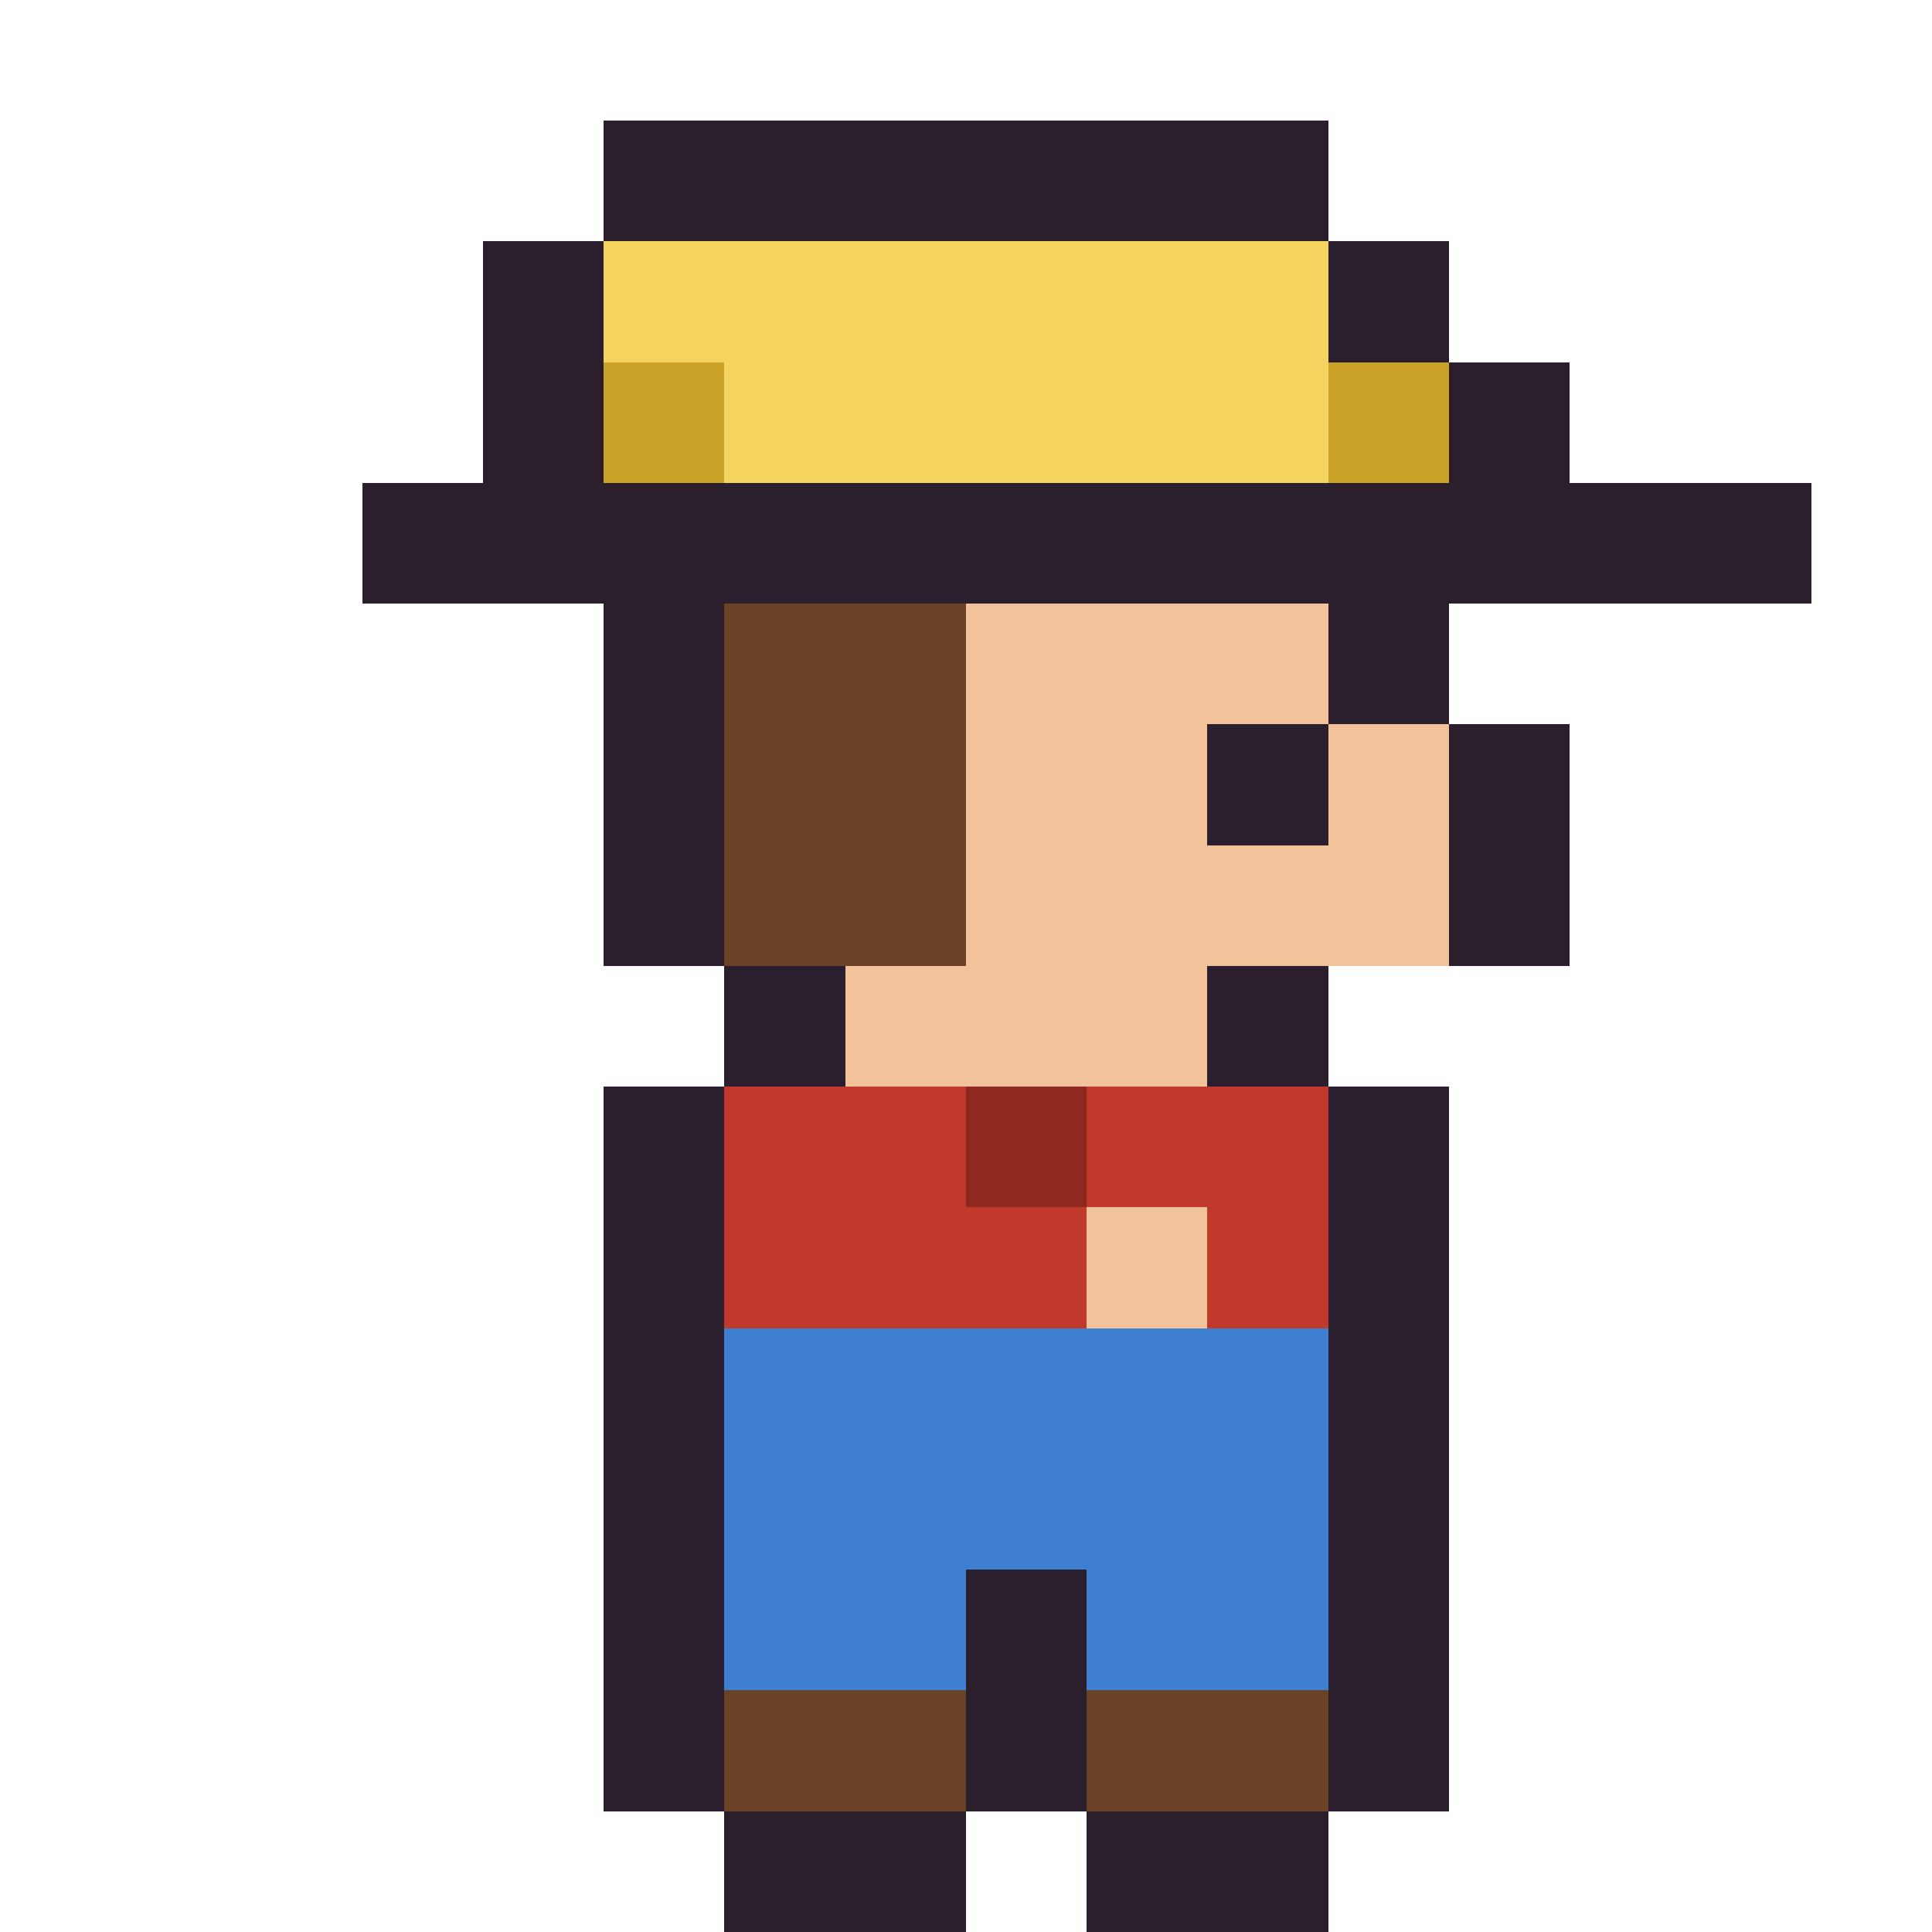
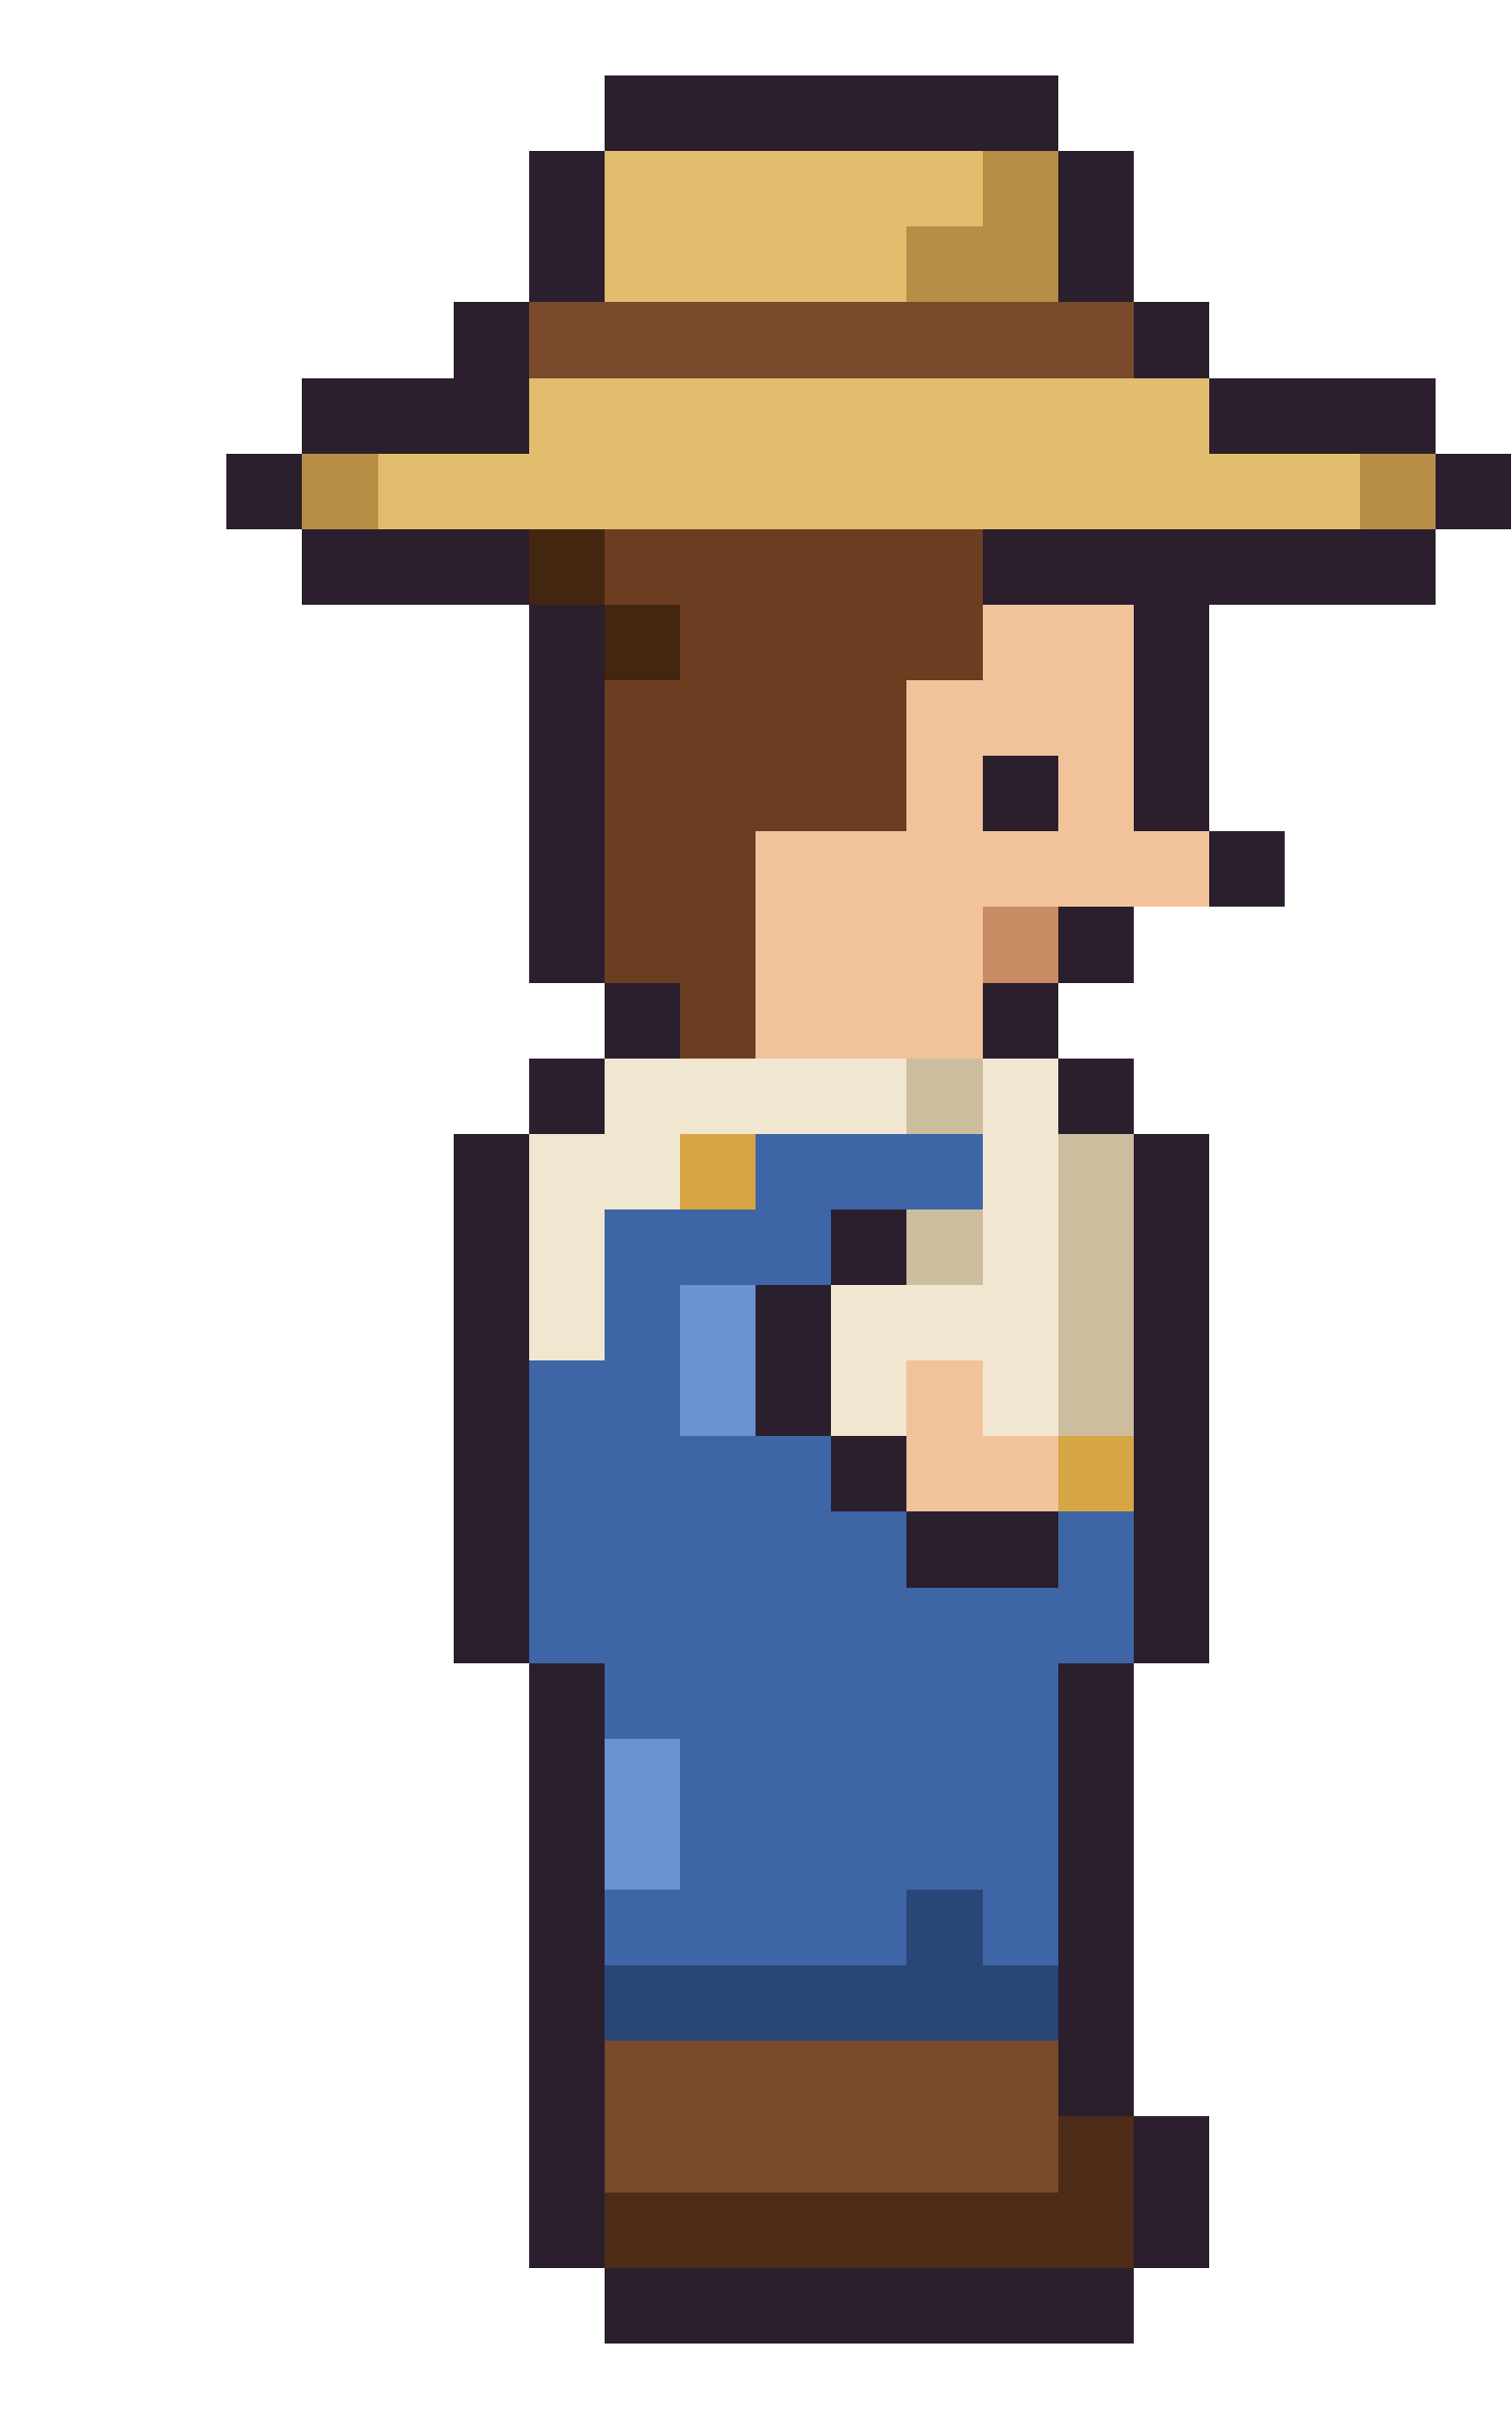
- <svg xmlns="http://www.w3.org/2000/svg" viewBox="0 0 16 16" width="16" height="16" shape-rendering="crispEdges">
-   <rect x="5" y="1" width="6" height="1" fill="#2b1f2e" />
-   <rect x="4" y="2" width="1" height="1" fill="#2b1f2e" />
-   <rect x="5" y="2" width="6" height="1" fill="#f4d35e" />
-   <rect x="11" y="2" width="1" height="1" fill="#2b1f2e" />
-   <rect x="4" y="3" width="1" height="1" fill="#2b1f2e" />
-   <rect x="5" y="3" width="1" height="1" fill="#c9a227" />
-   <rect x="6" y="3" width="5" height="1" fill="#f4d35e" />
-   <rect x="11" y="3" width="1" height="1" fill="#c9a227" />
-   <rect x="12" y="3" width="1" height="1" fill="#2b1f2e" />
-   <rect x="3" y="4" width="12" height="1" fill="#2b1f2e" />
-   <rect x="5" y="5" width="1" height="1" fill="#2b1f2e" />
-   <rect x="6" y="5" width="2" height="1" fill="#6b4226" />
-   <rect x="8" y="5" width="3" height="1" fill="#f2c39b" />
-   <rect x="11" y="5" width="1" height="1" fill="#2b1f2e" />
-   <rect x="5" y="6" width="1" height="1" fill="#2b1f2e" />
-   <rect x="6" y="6" width="2" height="1" fill="#6b4226" />
-   <rect x="8" y="6" width="2" height="1" fill="#f2c39b" />
-   <rect x="10" y="6" width="1" height="1" fill="#2b1f2e" />
-   <rect x="11" y="6" width="1" height="1" fill="#f2c39b" />
-   <rect x="12" y="6" width="1" height="1" fill="#2b1f2e" />
-   <rect x="5" y="7" width="1" height="1" fill="#2b1f2e" />
-   <rect x="6" y="7" width="2" height="1" fill="#6b4226" />
-   <rect x="8" y="7" width="4" height="1" fill="#f2c39b" />
-   <rect x="12" y="7" width="1" height="1" fill="#2b1f2e" />
-   <rect x="6" y="8" width="1" height="1" fill="#2b1f2e" />
-   <rect x="7" y="8" width="3" height="1" fill="#f2c39b" />
-   <rect x="10" y="8" width="1" height="1" fill="#2b1f2e" />
-   <rect x="5" y="9" width="1" height="1" fill="#2b1f2e" />
-   <rect x="6" y="9" width="2" height="1" fill="#c0392b" />
-   <rect x="8" y="9" width="1" height="1" fill="#8e2920" />
-   <rect x="9" y="9" width="2" height="1" fill="#c0392b" />
-   <rect x="11" y="9" width="1" height="1" fill="#2b1f2e" />
-   <rect x="5" y="10" width="1" height="1" fill="#2b1f2e" />
-   <rect x="6" y="10" width="3" height="1" fill="#c0392b" />
-   <rect x="9" y="10" width="1" height="1" fill="#f2c39b" />
-   <rect x="10" y="10" width="1" height="1" fill="#c0392b" />
-   <rect x="11" y="10" width="1" height="1" fill="#2b1f2e" />
-   <rect x="5" y="11" width="1" height="1" fill="#2b1f2e" />
-   <rect x="6" y="11" width="5" height="1" fill="#3f7fd1" />
-   <rect x="11" y="11" width="1" height="1" fill="#2b1f2e" />
-   <rect x="5" y="12" width="1" height="1" fill="#2b1f2e" />
-   <rect x="6" y="12" width="5" height="1" fill="#3f7fd1" />
-   <rect x="11" y="12" width="1" height="1" fill="#2b1f2e" />
-   <rect x="5" y="13" width="1" height="1" fill="#2b1f2e" />
-   <rect x="6" y="13" width="2" height="1" fill="#3f7fd1" />
+ <svg xmlns="http://www.w3.org/2000/svg" viewBox="0 0 20 32" width="20" height="32" shape-rendering="crispEdges">
+   <rect x="8" y="1" width="6" height="1" fill="#2b1f2e" />
+   <rect x="7" y="2" width="1" height="1" fill="#2b1f2e" />
+   <rect x="8" y="2" width="5" height="1" fill="#e2bd6e" />
+   <rect x="13" y="2" width="1" height="1" fill="#b88d45" />
+   <rect x="14" y="2" width="1" height="1" fill="#2b1f2e" />
+   <rect x="7" y="3" width="1" height="1" fill="#2b1f2e" />
+   <rect x="8" y="3" width="4" height="1" fill="#e2bd6e" />
+   <rect x="12" y="3" width="2" height="1" fill="#b88d45" />
+   <rect x="14" y="3" width="1" height="1" fill="#2b1f2e" />
+   <rect x="6" y="4" width="1" height="1" fill="#2b1f2e" />
+   <rect x="7" y="4" width="8" height="1" fill="#7a4a2b" />
+   <rect x="15" y="4" width="1" height="1" fill="#2b1f2e" />
+   <rect x="4" y="5" width="3" height="1" fill="#2b1f2e" />
+   <rect x="7" y="5" width="9" height="1" fill="#e2bd6e" />
+   <rect x="16" y="5" width="3" height="1" fill="#2b1f2e" />
+   <rect x="3" y="6" width="1" height="1" fill="#2b1f2e" />
+   <rect x="4" y="6" width="1" height="1" fill="#b88d45" />
+   <rect x="5" y="6" width="13" height="1" fill="#e2bd6e" />
+   <rect x="18" y="6" width="1" height="1" fill="#b88d45" />
+   <rect x="19" y="6" width="1" height="1" fill="#2b1f2e" />
+   <rect x="4" y="7" width="3" height="1" fill="#2b1f2e" />
+   <rect x="7" y="7" width="1" height="1" fill="#43260f" />
+   <rect x="8" y="7" width="5" height="1" fill="#6b3e22" />
+   <rect x="13" y="7" width="6" height="1" fill="#2b1f2e" />
+   <rect x="7" y="8" width="1" height="1" fill="#2b1f2e" />
+   <rect x="8" y="8" width="1" height="1" fill="#43260f" />
+   <rect x="9" y="8" width="4" height="1" fill="#6b3e22" />
+   <rect x="13" y="8" width="2" height="1" fill="#f2c39b" />
+   <rect x="15" y="8" width="1" height="1" fill="#2b1f2e" />
+   <rect x="7" y="9" width="1" height="1" fill="#2b1f2e" />
+   <rect x="8" y="9" width="4" height="1" fill="#6b3e22" />
+   <rect x="12" y="9" width="3" height="1" fill="#f2c39b" />
+   <rect x="15" y="9" width="1" height="1" fill="#2b1f2e" />
+   <rect x="7" y="10" width="1" height="1" fill="#2b1f2e" />
+   <rect x="8" y="10" width="4" height="1" fill="#6b3e22" />
+   <rect x="12" y="10" width="1" height="1" fill="#f2c39b" />
+   <rect x="13" y="10" width="1" height="1" fill="#2b1f2e" />
+   <rect x="14" y="10" width="1" height="1" fill="#f2c39b" />
+   <rect x="15" y="10" width="1" height="1" fill="#2b1f2e" />
+   <rect x="7" y="11" width="1" height="1" fill="#2b1f2e" />
+   <rect x="8" y="11" width="2" height="1" fill="#6b3e22" />
+   <rect x="10" y="11" width="6" height="1" fill="#f2c39b" />
+   <rect x="16" y="11" width="1" height="1" fill="#2b1f2e" />
+   <rect x="7" y="12" width="1" height="1" fill="#2b1f2e" />
+   <rect x="8" y="12" width="2" height="1" fill="#6b3e22" />
+   <rect x="10" y="12" width="3" height="1" fill="#f2c39b" />
+   <rect x="13" y="12" width="1" height="1" fill="#c98b63" />
+   <rect x="14" y="12" width="1" height="1" fill="#2b1f2e" />
  <rect x="8" y="13" width="1" height="1" fill="#2b1f2e" />
-   <rect x="9" y="13" width="2" height="1" fill="#3f7fd1" />
-   <rect x="11" y="13" width="1" height="1" fill="#2b1f2e" />
-   <rect x="5" y="14" width="1" height="1" fill="#2b1f2e" />
-   <rect x="6" y="14" width="2" height="1" fill="#6b4226" />
-   <rect x="8" y="14" width="1" height="1" fill="#2b1f2e" />
-   <rect x="9" y="14" width="2" height="1" fill="#6b4226" />
-   <rect x="11" y="14" width="1" height="1" fill="#2b1f2e" />
-   <rect x="6" y="15" width="2" height="1" fill="#2b1f2e" />
-   <rect x="9" y="15" width="2" height="1" fill="#2b1f2e" />
+   <rect x="9" y="13" width="1" height="1" fill="#6b3e22" />
+   <rect x="10" y="13" width="3" height="1" fill="#f2c39b" />
+   <rect x="13" y="13" width="1" height="1" fill="#2b1f2e" />
+   <rect x="7" y="14" width="1" height="1" fill="#2b1f2e" />
+   <rect x="8" y="14" width="4" height="1" fill="#f1e6d0" />
+   <rect x="12" y="14" width="1" height="1" fill="#cdbd9f" />
+   <rect x="13" y="14" width="1" height="1" fill="#f1e6d0" />
+   <rect x="14" y="14" width="1" height="1" fill="#2b1f2e" />
+   <rect x="6" y="15" width="1" height="1" fill="#2b1f2e" />
+   <rect x="7" y="15" width="2" height="1" fill="#f1e6d0" />
+   <rect x="9" y="15" width="1" height="1" fill="#d6a644" />
+   <rect x="10" y="15" width="3" height="1" fill="#3e65a6" />
+   <rect x="13" y="15" width="1" height="1" fill="#f1e6d0" />
+   <rect x="14" y="15" width="1" height="1" fill="#cdbd9f" />
+   <rect x="15" y="15" width="1" height="1" fill="#2b1f2e" />
+   <rect x="6" y="16" width="1" height="1" fill="#2b1f2e" />
+   <rect x="7" y="16" width="1" height="1" fill="#f1e6d0" />
+   <rect x="8" y="16" width="3" height="1" fill="#3e65a6" />
+   <rect x="11" y="16" width="1" height="1" fill="#2b1f2e" />
+   <rect x="12" y="16" width="1" height="1" fill="#cdbd9f" />
+   <rect x="13" y="16" width="1" height="1" fill="#f1e6d0" />
+   <rect x="14" y="16" width="1" height="1" fill="#cdbd9f" />
+   <rect x="15" y="16" width="1" height="1" fill="#2b1f2e" />
+   <rect x="6" y="17" width="1" height="1" fill="#2b1f2e" />
+   <rect x="7" y="17" width="1" height="1" fill="#f1e6d0" />
+   <rect x="8" y="17" width="1" height="1" fill="#3e65a6" />
+   <rect x="9" y="17" width="1" height="1" fill="#6a93cf" />
+   <rect x="10" y="17" width="1" height="1" fill="#2b1f2e" />
+   <rect x="11" y="17" width="3" height="1" fill="#f1e6d0" />
+   <rect x="14" y="17" width="1" height="1" fill="#cdbd9f" />
+   <rect x="15" y="17" width="1" height="1" fill="#2b1f2e" />
+   <rect x="6" y="18" width="1" height="1" fill="#2b1f2e" />
+   <rect x="7" y="18" width="2" height="1" fill="#3e65a6" />
+   <rect x="9" y="18" width="1" height="1" fill="#6a93cf" />
+   <rect x="10" y="18" width="1" height="1" fill="#2b1f2e" />
+   <rect x="11" y="18" width="1" height="1" fill="#f1e6d0" />
+   <rect x="12" y="18" width="1" height="1" fill="#f2c39b" />
+   <rect x="13" y="18" width="1" height="1" fill="#f1e6d0" />
+   <rect x="14" y="18" width="1" height="1" fill="#cdbd9f" />
+   <rect x="15" y="18" width="1" height="1" fill="#2b1f2e" />
+   <rect x="6" y="19" width="1" height="1" fill="#2b1f2e" />
+   <rect x="7" y="19" width="4" height="1" fill="#3e65a6" />
+   <rect x="11" y="19" width="1" height="1" fill="#2b1f2e" />
+   <rect x="12" y="19" width="2" height="1" fill="#f2c39b" />
+   <rect x="14" y="19" width="1" height="1" fill="#d6a644" />
+   <rect x="15" y="19" width="1" height="1" fill="#2b1f2e" />
+   <rect x="6" y="20" width="1" height="1" fill="#2b1f2e" />
+   <rect x="7" y="20" width="5" height="1" fill="#3e65a6" />
+   <rect x="12" y="20" width="2" height="1" fill="#2b1f2e" />
+   <rect x="14" y="20" width="1" height="1" fill="#3e65a6" />
+   <rect x="15" y="20" width="1" height="1" fill="#2b1f2e" />
+   <rect x="6" y="21" width="1" height="1" fill="#2b1f2e" />
+   <rect x="7" y="21" width="8" height="1" fill="#3e65a6" />
+   <rect x="15" y="21" width="1" height="1" fill="#2b1f2e" />
+   <rect x="7" y="22" width="1" height="1" fill="#2b1f2e" />
+   <rect x="8" y="22" width="6" height="1" fill="#3e65a6" />
+   <rect x="14" y="22" width="1" height="1" fill="#2b1f2e" />
+   <rect x="7" y="23" width="1" height="1" fill="#2b1f2e" />
+   <rect x="8" y="23" width="1" height="1" fill="#6a93cf" />
+   <rect x="9" y="23" width="5" height="1" fill="#3e65a6" />
+   <rect x="14" y="23" width="1" height="1" fill="#2b1f2e" />
+   <rect x="7" y="24" width="1" height="1" fill="#2b1f2e" />
+   <rect x="8" y="24" width="1" height="1" fill="#6a93cf" />
+   <rect x="9" y="24" width="5" height="1" fill="#3e65a6" />
+   <rect x="14" y="24" width="1" height="1" fill="#2b1f2e" />
+   <rect x="7" y="25" width="1" height="1" fill="#2b1f2e" />
+   <rect x="8" y="25" width="4" height="1" fill="#3e65a6" />
+   <rect x="12" y="25" width="1" height="1" fill="#2a4677" />
+   <rect x="13" y="25" width="1" height="1" fill="#3e65a6" />
+   <rect x="14" y="25" width="1" height="1" fill="#2b1f2e" />
+   <rect x="7" y="26" width="1" height="1" fill="#2b1f2e" />
+   <rect x="8" y="26" width="6" height="1" fill="#2a4677" />
+   <rect x="14" y="26" width="1" height="1" fill="#2b1f2e" />
+   <rect x="7" y="27" width="1" height="1" fill="#2b1f2e" />
+   <rect x="8" y="27" width="6" height="1" fill="#7a4a2b" />
+   <rect x="14" y="27" width="1" height="1" fill="#2b1f2e" />
+   <rect x="7" y="28" width="1" height="1" fill="#2b1f2e" />
+   <rect x="8" y="28" width="6" height="1" fill="#7a4a2b" />
+   <rect x="14" y="28" width="1" height="1" fill="#4d2c18" />
+   <rect x="15" y="28" width="1" height="1" fill="#2b1f2e" />
+   <rect x="7" y="29" width="1" height="1" fill="#2b1f2e" />
+   <rect x="8" y="29" width="7" height="1" fill="#4d2c18" />
+   <rect x="15" y="29" width="1" height="1" fill="#2b1f2e" />
+   <rect x="8" y="30" width="7" height="1" fill="#2b1f2e" />
</svg>
